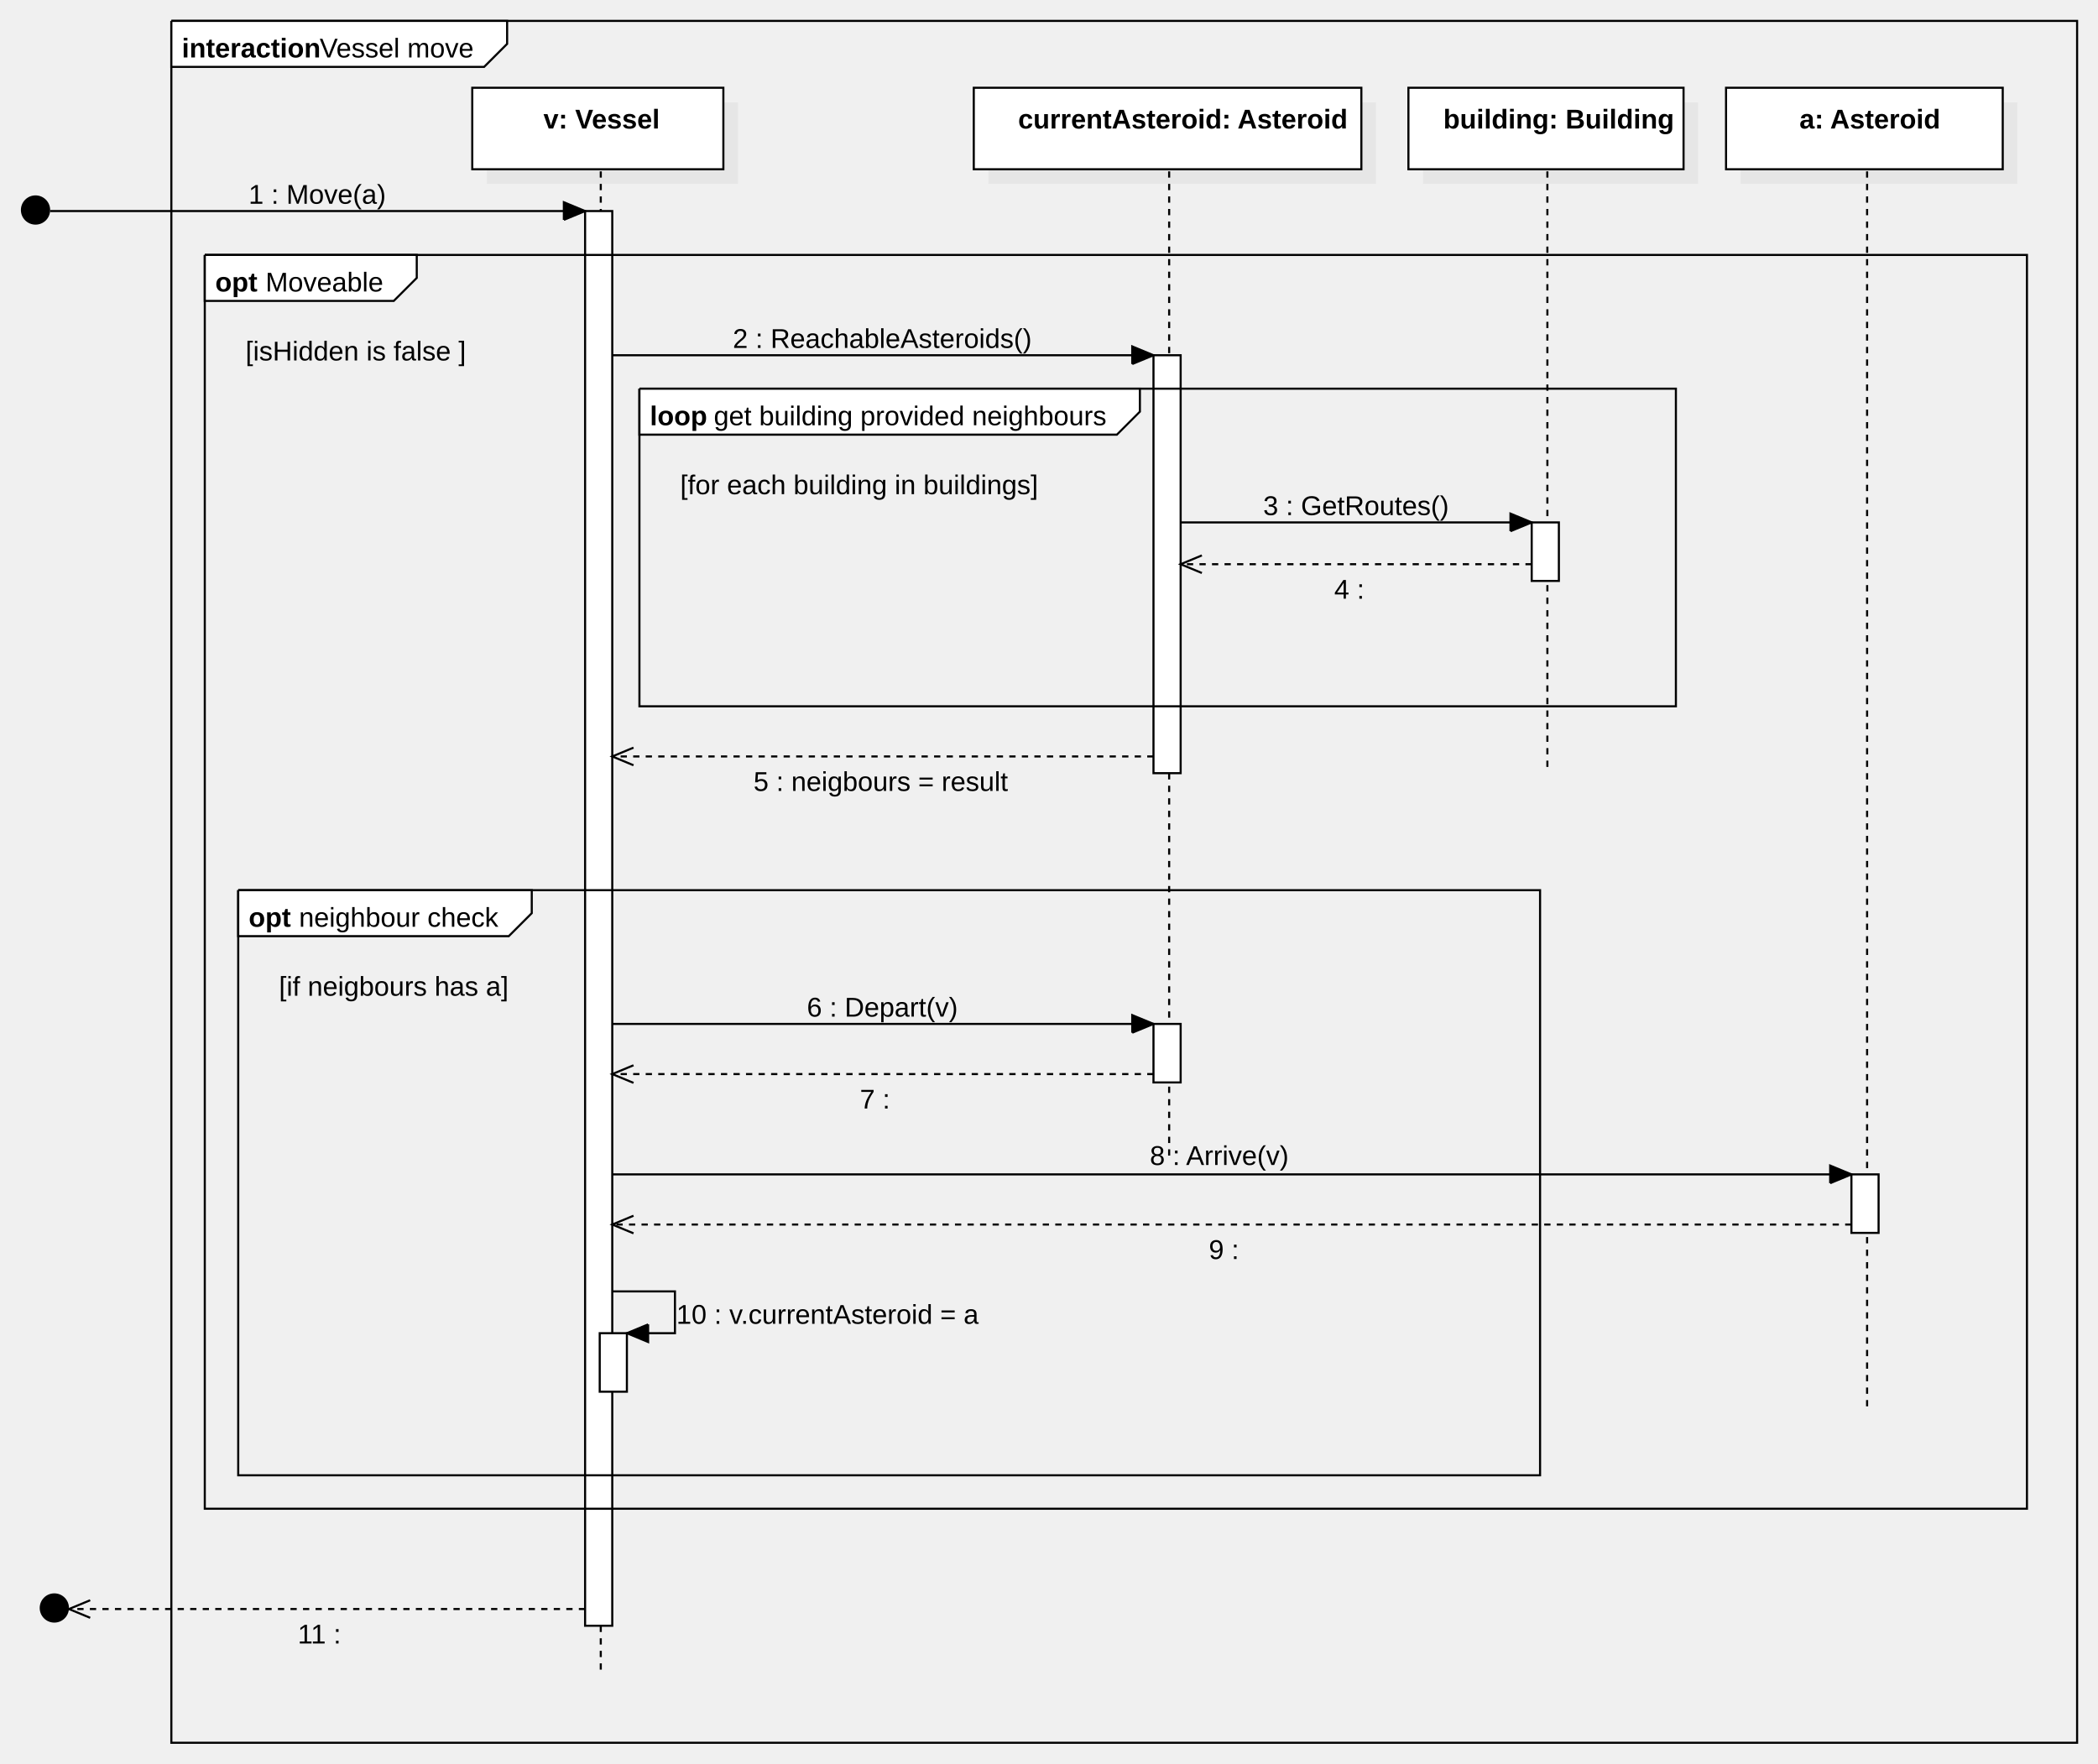
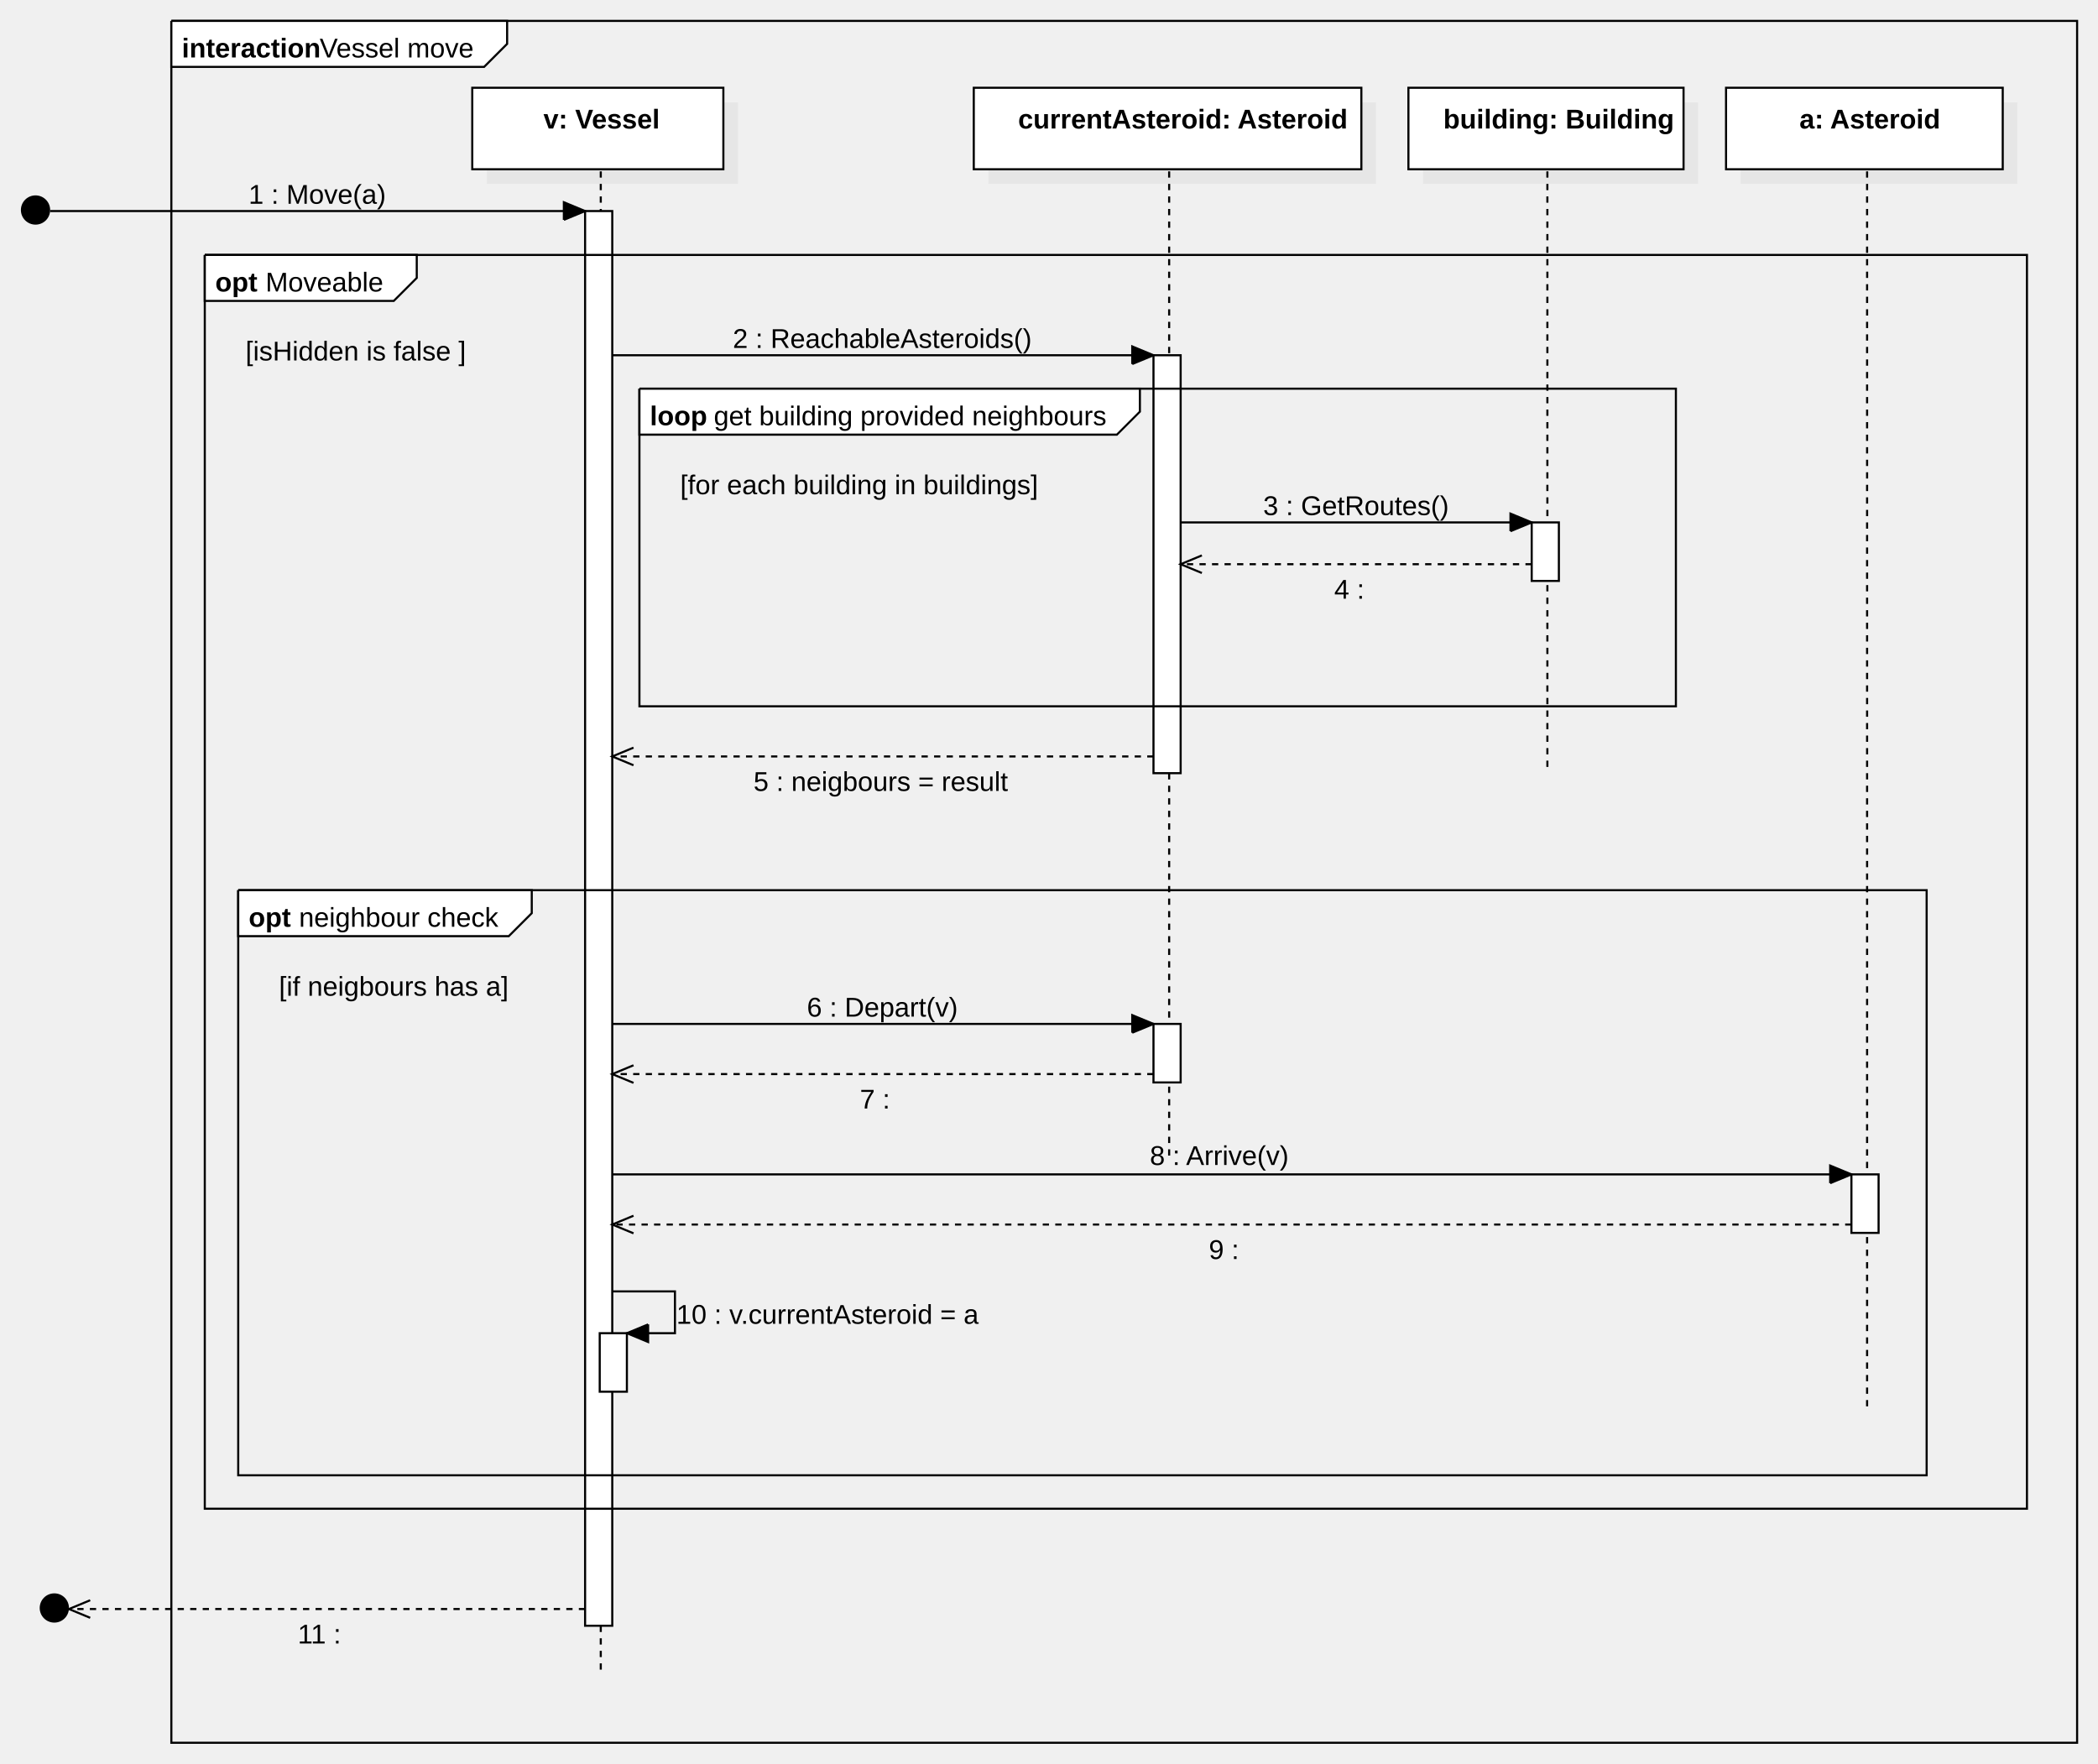
<svg xmlns="http://www.w3.org/2000/svg" version="1.1" width="1004" height="844">
  <defs />
  <g>
    <g transform="translate(-30,2) scale(1,1)">
      <path fill="none" stroke="#000000" d="M 112 8 L 1024 8 L 1024 832 L 112 832 L 112 8" stroke-miterlimit="10" />
    </g>
    <g transform="translate(-30,2) scale(1,1)">
      <path fill="#ffffff" stroke="none" d="M 112 8 L 112 30 L 261.682 30 L 272.682 19 L 272.682 8 L 112 8" />
    </g>
    <g transform="translate(-30,2) scale(1,1)">
      <path fill="none" stroke="#000000" d="M 112 8 L 112 30 L 261.682 30 L 272.682 19 L 272.682 8 L 112 8 L 112 8" stroke-miterlimit="10" />
    </g>
    <g transform="translate(-30,2) scale(1,1)">
      <g>
        <path fill="none" stroke="none" />
        <text fill="#000000" stroke="none" font-family="Arial" font-size="13px" font-style="normal" font-weight="normal" text-decoration="none" x="182.979" y="25.5">Vessel move</text>
      </g>
    </g>
    <g transform="translate(-30,2) scale(1,1)">
      <g>
        <path fill="none" stroke="none" />
        <text fill="#000000" stroke="none" font-family="Arial" font-size="13px" font-style="normal" font-weight="bold" text-decoration="none" x="117" y="25.5">interaction</text>
      </g>
    </g>
    <g transform="translate(-30,2) scale(1,1)">
      <rect fill="#C0C0C0" stroke="none" x="263" y="47" width="120.163" height="39" opacity="0.2" />
    </g>
    <g transform="translate(-30,2) scale(1,1)">
      <rect fill="#ffffff" stroke="none" x="256" y="40" width="120.163" height="39" />
    </g>
    <g transform="translate(-30,2) scale(1,1)">
      <path fill="none" stroke="#000000" d="M 256 40 L 376.163 40 L 376.163 79 L 256 79 L 256 40 Z Z" stroke-miterlimit="10" />
    </g>
    <g transform="translate(-30,2) scale(1,1)">
      <g>
        <path fill="none" stroke="none" />
        <text fill="#000000" stroke="none" font-family="Arial" font-size="13px" font-style="normal" font-weight="bold" text-decoration="none" x="290.069" y="59.5">v: Vessel</text>
      </g>
    </g>
    <g transform="translate(-30,2) scale(1,1)">
      <path fill="none" stroke="#000000" d="M 317.5 80 L 317.5 798" stroke-miterlimit="10" stroke-dasharray="3" />
    </g>
    <g transform="translate(-30,2) scale(1,1)">
      <rect fill="#C0C0C0" stroke="none" x="503" y="47" width="185.48" height="39" opacity="0.2" />
    </g>
    <g transform="translate(-30,2) scale(1,1)">
      <rect fill="#ffffff" stroke="none" x="496" y="40" width="185.48" height="39" />
    </g>
    <g transform="translate(-30,2) scale(1,1)">
      <path fill="none" stroke="#000000" d="M 496 40 L 681.48 40 L 681.48 79 L 496 79 L 496 40 Z Z" stroke-miterlimit="10" />
    </g>
    <g transform="translate(-30,2) scale(1,1)">
      <g>
        <path fill="none" stroke="none" />
        <text fill="#000000" stroke="none" font-family="Arial" font-size="13px" font-style="normal" font-weight="bold" text-decoration="none" x="517.208" y="59.5">currentAsteroid: Asteroid</text>
      </g>
    </g>
    <g transform="translate(-30,2) scale(1,1)">
      <path fill="none" stroke="#000000" d="M 589.5 80 L 589.5 554" stroke-miterlimit="10" stroke-dasharray="3" />
    </g>
    <g transform="translate(-30,2) scale(1,1)">
      <rect fill="#C0C0C0" stroke="none" x="863" y="47" width="132.407" height="39" opacity="0.2" />
    </g>
    <g transform="translate(-30,2) scale(1,1)">
      <rect fill="#ffffff" stroke="none" x="856" y="40" width="132.407" height="39" />
    </g>
    <g transform="translate(-30,2) scale(1,1)">
      <path fill="none" stroke="#000000" d="M 856 40 L 988.407 40 L 988.407 79 L 856 79 L 856 40 Z Z" stroke-miterlimit="10" />
    </g>
    <g transform="translate(-30,2) scale(1,1)">
      <g>
        <path fill="none" stroke="none" />
        <text fill="#000000" stroke="none" font-family="Arial" font-size="13px" font-style="normal" font-weight="bold" text-decoration="none" x="891.132" y="59.5">a: Asteroid</text>
      </g>
    </g>
    <g transform="translate(-30,2) scale(1,1)">
      <path fill="none" stroke="#000000" d="M 923.5 80 L 923.5 674" stroke-miterlimit="10" stroke-dasharray="3" />
    </g>
    <g transform="translate(-30,2) scale(1,1)">
      <path fill="#000000" stroke="none" d="M 40 98.5 C 40 94.634 43.134 91.5 47 91.5 C 50.866 91.5 54 94.634 54 98.5 C 54 102.366 50.866 105.5 47 105.5 C 43.134 105.5 40 102.366 40 98.5 Z" />
    </g>
    <g transform="translate(-30,2) scale(1,1)">
      <path fill="#000000" stroke="none" d="M 49 767.5 C 49 763.634 52.134 760.5 56 760.5 C 59.866 760.5 63 763.634 63 767.5 C 63 771.366 59.866 774.5 56 774.5 C 52.134 774.5 49 771.366 49 767.5 Z" />
    </g>
    <g transform="translate(-30,2) scale(1,1)">
      <rect fill="#C0C0C0" stroke="none" x="711" y="47" width="131.665" height="39" opacity="0.2" />
    </g>
    <g transform="translate(-30,2) scale(1,1)">
      <rect fill="#ffffff" stroke="none" x="704" y="40" width="131.665" height="39" />
    </g>
    <g transform="translate(-30,2) scale(1,1)">
      <path fill="none" stroke="#000000" d="M 704 40 L 835.665 40 L 835.665 79 L 704 79 L 704 40 Z Z" stroke-miterlimit="10" />
    </g>
    <g transform="translate(-30,2) scale(1,1)">
      <g>
        <path fill="none" stroke="none" />
        <text fill="#000000" stroke="none" font-family="Arial" font-size="13px" font-style="normal" font-weight="bold" text-decoration="none" x="720.686" y="59.5">building: Building</text>
      </g>
    </g>
    <g transform="translate(-30,2) scale(1,1)">
      <path fill="none" stroke="#000000" d="M 770.5 80 L 770.5 368" stroke-miterlimit="10" stroke-dasharray="3" />
    </g>
    <g transform="translate(-30,2) scale(1,1)">
      <path fill="none" stroke="#000000" d="M 54 99 L 310 99" stroke-miterlimit="10" />
    </g>
    <g transform="translate(-30,2) scale(1,1)">
      <path fill="#000000" stroke="none" d="M 299.837 103.21 L 310 99 L 299.837 94.79" />
    </g>
    <g transform="translate(-30,2) scale(1,1)">
      <path fill="none" stroke="#000000" d="M 299.837 103.21 L 310 99 L 299.837 94.79 L 299.837 103.21" stroke-miterlimit="10" />
    </g>
    <g transform="translate(-30,2) scale(1,1)">
      <g>
        <path fill="none" stroke="none" />
        <text fill="#000000" stroke="none" font-family="Arial" font-size="13px" font-style="normal" font-weight="normal" text-decoration="none" x="148.957" y="95.5">1 : Move(a)</text>
      </g>
    </g>
    <g transform="translate(-30,2) scale(1,1)">
      <rect fill="#ffffff" stroke="none" x="310" y="99" width="13" height="677" />
    </g>
    <g transform="translate(-30,2) scale(1,1)">
      <path fill="none" stroke="#000000" d="M 310 99 L 323 99 L 323 776 L 310 776 L 310 99 Z Z" stroke-miterlimit="10" />
    </g>
    <g transform="translate(-30,2) scale(1,1)">
      <path fill="none" stroke="#000000" d="M 323 168 L 582 168" stroke-miterlimit="10" />
    </g>
    <g transform="translate(-30,2) scale(1,1)">
      <path fill="#000000" stroke="none" d="M 571.837 172.21 L 582 168 L 571.837 163.79" />
    </g>
    <g transform="translate(-30,2) scale(1,1)">
      <path fill="none" stroke="#000000" d="M 571.837 172.21 L 582 168 L 571.837 163.79 L 571.837 172.21" stroke-miterlimit="10" />
    </g>
    <g transform="translate(-30,2) scale(1,1)">
      <g>
        <path fill="none" stroke="none" />
        <text fill="#000000" stroke="none" font-family="Arial" font-size="13px" font-style="normal" font-weight="normal" text-decoration="none" x="380.68" y="164.5">2 : ReachableAsteroids()</text>
      </g>
    </g>
    <g transform="translate(-30,2) scale(1,1)">
      <rect fill="#ffffff" stroke="none" x="582" y="168" width="13" height="200" />
    </g>
    <g transform="translate(-30,2) scale(1,1)">
      <path fill="none" stroke="#000000" d="M 582 168 L 595 168 L 595 368 L 582 368 L 582 168 Z Z" stroke-miterlimit="10" />
    </g>
    <g transform="translate(-30,2) scale(1,1)">
      <path fill="none" stroke="#000000" d="M 595 248 L 763 248" stroke-miterlimit="10" />
    </g>
    <g transform="translate(-30,2) scale(1,1)">
      <path fill="#000000" stroke="none" d="M 752.837 252.21 L 763 248 L 752.837 243.79" />
    </g>
    <g transform="translate(-30,2) scale(1,1)">
      <path fill="none" stroke="#000000" d="M 752.837 252.21 L 763 248 L 752.837 243.79 L 752.837 252.21" stroke-miterlimit="10" />
    </g>
    <g transform="translate(-30,2) scale(1,1)">
      <g>
        <path fill="none" stroke="none" />
        <text fill="#000000" stroke="none" font-family="Arial" font-size="13px" font-style="normal" font-weight="normal" text-decoration="none" x="634.5" y="244.5">3 : GetRoutes()</text>
      </g>
    </g>
    <g transform="translate(-30,2) scale(1,1)">
      <rect fill="#ffffff" stroke="none" x="763" y="248" width="13" height="28" />
    </g>
    <g transform="translate(-30,2) scale(1,1)">
      <path fill="none" stroke="#000000" d="M 763 248 L 776 248 L 776 276 L 763 276 L 763 248 Z Z" stroke-miterlimit="10" />
    </g>
    <g transform="translate(-30,2) scale(1,1)">
      <path fill="none" stroke="#000000" d="M 763 268 L 595 268" stroke-miterlimit="10" stroke-dasharray="3" />
    </g>
    <g transform="translate(-30,2) scale(1,1)">
      <path fill="none" stroke="#000000" d="M 605.163 263.79 L 595 268 L 605.163 272.21" stroke-miterlimit="10" />
    </g>
    <g transform="translate(-30,2) scale(1,1)">
      <g>
        <path fill="none" stroke="none" />
        <text fill="#000000" stroke="none" font-family="Arial" font-size="13px" font-style="normal" font-weight="normal" text-decoration="none" x="668.49" y="284.5">4 : </text>
      </g>
    </g>
    <g transform="translate(-30,2) scale(1,1)">
      <path fill="none" stroke="#000000" d="M 582 360 L 323 360" stroke-miterlimit="10" stroke-dasharray="3" />
    </g>
    <g transform="translate(-30,2) scale(1,1)">
      <path fill="none" stroke="#000000" d="M 333.163 355.79 L 323 360 L 333.163 364.21" stroke-miterlimit="10" />
    </g>
    <g transform="translate(-30,2) scale(1,1)">
      <g>
        <path fill="none" stroke="none" />
        <text fill="#000000" stroke="none" font-family="Arial" font-size="13px" font-style="normal" font-weight="normal" text-decoration="none" x="390.595" y="376.5">5 : neigbours = result</text>
      </g>
    </g>
    <g transform="translate(-30,2) scale(1,1)">
      <path fill="none" stroke="#000000" d="M 323 488 L 582 488" stroke-miterlimit="10" />
    </g>
    <g transform="translate(-30,2) scale(1,1)">
      <path fill="#000000" stroke="none" d="M 571.837 492.21 L 582 488 L 571.837 483.79" />
    </g>
    <g transform="translate(-30,2) scale(1,1)">
      <path fill="none" stroke="#000000" d="M 571.837 492.21 L 582 488 L 571.837 483.79 L 571.837 492.21" stroke-miterlimit="10" />
    </g>
    <g transform="translate(-30,2) scale(1,1)">
      <g>
        <path fill="none" stroke="none" />
        <text fill="#000000" stroke="none" font-family="Arial" font-size="13px" font-style="normal" font-weight="normal" text-decoration="none" x="416.139" y="484.5">6 : Depart(v)</text>
      </g>
    </g>
    <g transform="translate(-30,2) scale(1,1)">
      <rect fill="#ffffff" stroke="none" x="582" y="488" width="13" height="28" />
    </g>
    <g transform="translate(-30,2) scale(1,1)">
      <path fill="none" stroke="#000000" d="M 582 488 L 595 488 L 595 516 L 582 516 L 582 488 Z Z" stroke-miterlimit="10" />
    </g>
    <g transform="translate(-30,2) scale(1,1)">
      <path fill="none" stroke="#000000" d="M 582 512 L 323 512" stroke-miterlimit="10" stroke-dasharray="3" />
    </g>
    <g transform="translate(-30,2) scale(1,1)">
      <path fill="none" stroke="#000000" d="M 333.163 507.79 L 323 512 L 333.163 516.21" stroke-miterlimit="10" />
    </g>
    <g transform="translate(-30,2) scale(1,1)">
      <g>
        <path fill="none" stroke="none" />
        <text fill="#000000" stroke="none" font-family="Arial" font-size="13px" font-style="normal" font-weight="normal" text-decoration="none" x="441.49" y="528.5">7 : </text>
      </g>
    </g>
    <g transform="translate(-30,2) scale(1,1)">
      <path fill="none" stroke="#000000" d="M 323 560 L 916 560" stroke-miterlimit="10" />
    </g>
    <g transform="translate(-30,2) scale(1,1)">
      <path fill="#000000" stroke="none" d="M 905.837 564.21 L 916 560 L 905.837 555.79" />
    </g>
    <g transform="translate(-30,2) scale(1,1)">
      <path fill="none" stroke="#000000" d="M 905.837 564.21 L 916 560 L 905.837 555.79 L 905.837 564.21" stroke-miterlimit="10" />
    </g>
    <g transform="translate(-30,2) scale(1,1)">
      <g>
        <path fill="none" stroke="none" />
        <text fill="#000000" stroke="none" font-family="Arial" font-size="13px" font-style="normal" font-weight="normal" text-decoration="none" x="580.263" y="555.5">8 : Arrive(v)</text>
      </g>
    </g>
    <g transform="translate(-30,2) scale(1,1)">
      <rect fill="#ffffff" stroke="none" x="916" y="560" width="13" height="28" />
    </g>
    <g transform="translate(-30,2) scale(1,1)">
      <path fill="none" stroke="#000000" d="M 916 560 L 929 560 L 929 588 L 916 588 L 916 560 Z Z" stroke-miterlimit="10" />
    </g>
    <g transform="translate(-30,2) scale(1,1)">
      <path fill="none" stroke="#000000" d="M 916 584 L 323 584" stroke-miterlimit="10" stroke-dasharray="3" />
    </g>
    <g transform="translate(-30,2) scale(1,1)">
      <path fill="none" stroke="#000000" d="M 333.163 579.79 L 323 584 L 333.163 588.21" stroke-miterlimit="10" />
    </g>
    <g transform="translate(-30,2) scale(1,1)">
      <g>
        <path fill="none" stroke="none" />
        <text fill="#000000" stroke="none" font-family="Arial" font-size="13px" font-style="normal" font-weight="normal" text-decoration="none" x="608.49" y="600.5">9 : </text>
      </g>
    </g>
    <g transform="translate(-30,2) scale(1,1)">
      <path fill="none" stroke="#000000" d="M 323 616 L 353 616 L 353 636 L 330 636" stroke-miterlimit="10" />
    </g>
    <g transform="translate(-30,2) scale(1,1)">
      <path fill="#000000" stroke="none" d="M 340.163 631.79 L 330 636 L 340.163 640.21" />
    </g>
    <g transform="translate(-30,2) scale(1,1)">
      <path fill="none" stroke="#000000" d="M 340.163 631.79 L 330 636 L 340.163 640.21 L 340.163 631.79" stroke-miterlimit="10" />
    </g>
    <g transform="translate(-30,2) scale(1,1)">
      <g>
        <path fill="none" stroke="none" />
        <text fill="#000000" stroke="none" font-family="Arial" font-size="13px" font-style="normal" font-weight="normal" text-decoration="none" x="353.697" y="631.5">10 : v.currentAsteroid = a</text>
      </g>
    </g>
    <g transform="translate(-30,2) scale(1,1)">
      <rect fill="#ffffff" stroke="none" x="317" y="636" width="13" height="28" />
    </g>
    <g transform="translate(-30,2) scale(1,1)">
      <path fill="none" stroke="#000000" d="M 317 636 L 330 636 L 330 664 L 317 664 L 317 636 Z Z" stroke-miterlimit="10" />
    </g>
    <g transform="translate(-30,2) scale(1,1)">
      <path fill="none" stroke="#000000" d="M 310 768 L 63 768" stroke-miterlimit="10" stroke-dasharray="3" />
    </g>
    <g transform="translate(-30,2) scale(1,1)">
      <path fill="none" stroke="#000000" d="M 73.163 763.79 L 63 768 L 73.163 772.21" stroke-miterlimit="10" />
    </g>
    <g transform="translate(-30,2) scale(1,1)">
      <g>
        <path fill="none" stroke="none" />
        <text fill="#000000" stroke="none" font-family="Arial" font-size="13px" font-style="normal" font-weight="normal" text-decoration="none" x="172.49" y="784.5">11 : </text>
      </g>
    </g>
    <g transform="translate(-30,2) scale(1,1)">
      <path fill="none" stroke="#000000" d="M 128 120 L 1000 120 L 1000 720 L 128 720 L 128 120" stroke-miterlimit="10" />
    </g>
    <g transform="translate(-30,2) scale(1,1)">
      <path fill="#ffffff" stroke="none" d="M 128 120 L 128 142 L 218.439 142 L 229.439 131 L 229.439 120 L 128 120" />
    </g>
    <g transform="translate(-30,2) scale(1,1)">
      <path fill="none" stroke="#000000" d="M 128 120 L 128 142 L 218.439 142 L 229.439 131 L 229.439 120 L 128 120 L 128 120" stroke-miterlimit="10" />
    </g>
    <g transform="translate(-30,2) scale(1,1)">
      <g>
        <path fill="none" stroke="none" />
        <text fill="#000000" stroke="none" font-family="Arial" font-size="13px" font-style="normal" font-weight="normal" text-decoration="none" x="157.072" y="137.5">Moveable</text>
      </g>
    </g>
    <g transform="translate(-30,2) scale(1,1)">
      <g>
        <path fill="none" stroke="none" />
        <text fill="#000000" stroke="none" font-family="Arial" font-size="13px" font-style="normal" font-weight="bold" text-decoration="none" x="133" y="137.5">opt</text>
      </g>
    </g>
    <g transform="translate(-30,2) scale(1,1)">
      <g>
        <path fill="none" stroke="none" />
        <text fill="#000000" stroke="none" font-family="Arial" font-size="13px" font-style="normal" font-weight="normal" text-decoration="none" x="147.5" y="170.5">[isHidden is false ]</text>
      </g>
    </g>
    <g transform="translate(-30,2) scale(1,1)">
-       <path fill="none" stroke="#000000" d="M 144 424 L 767 424 L 767 704 L 144 704 L 144 424" stroke-miterlimit="10" />
+       <path fill="none" stroke="#000000" d="M 144 424 L 952 424 L 952 704 L 144 704 L 144 424" stroke-miterlimit="10" />
    </g>
    <g transform="translate(-30,2) scale(1,1)">
      <path fill="#ffffff" stroke="none" d="M 144 424 L 144 446 L 273.471 446 L 284.471 435 L 284.471 424 L 144 424" />
    </g>
    <g transform="translate(-30,2) scale(1,1)">
      <path fill="none" stroke="#000000" d="M 144 424 L 144 446 L 273.471 446 L 284.471 435 L 284.471 424 L 144 424 L 144 424" stroke-miterlimit="10" />
    </g>
    <g transform="translate(-30,2) scale(1,1)">
      <g>
        <path fill="none" stroke="none" />
        <text fill="#000000" stroke="none" font-family="Arial" font-size="13px" font-style="normal" font-weight="normal" text-decoration="none" x="173.072" y="441.5">neighbour check</text>
      </g>
    </g>
    <g transform="translate(-30,2) scale(1,1)">
      <g>
        <path fill="none" stroke="none" />
        <text fill="#000000" stroke="none" font-family="Arial" font-size="13px" font-style="normal" font-weight="bold" text-decoration="none" x="149" y="441.5">opt</text>
      </g>
    </g>
    <g transform="translate(-30,2) scale(1,1)">
      <g>
        <path fill="none" stroke="none" />
        <text fill="#000000" stroke="none" font-family="Arial" font-size="13px" font-style="normal" font-weight="normal" text-decoration="none" x="163.5" y="474.5">[if neigbours has a]</text>
      </g>
    </g>
    <g transform="translate(-30,2) scale(1,1)">
      <path fill="none" stroke="#000000" d="M 336 184 L 832 184 L 832 336 L 336 336 L 336 184" stroke-miterlimit="10" />
    </g>
    <g transform="translate(-30,2) scale(1,1)">
      <path fill="#ffffff" stroke="none" d="M 336 184 L 336 206 L 564.494 206 L 575.494 195 L 575.494 184 L 336 184" />
    </g>
    <g transform="translate(-30,2) scale(1,1)">
      <path fill="none" stroke="#000000" d="M 336 184 L 336 206 L 564.494 206 L 575.494 195 L 575.494 184 L 336 184 L 336 184" stroke-miterlimit="10" />
    </g>
    <g transform="translate(-30,2) scale(1,1)">
      <g>
        <path fill="none" stroke="none" />
        <text fill="#000000" stroke="none" font-family="Arial" font-size="13px" font-style="normal" font-weight="normal" text-decoration="none" x="371.578" y="201.5">get building provided neighbours</text>
      </g>
    </g>
    <g transform="translate(-30,2) scale(1,1)">
      <g>
        <path fill="none" stroke="none" />
        <text fill="#000000" stroke="none" font-family="Arial" font-size="13px" font-style="normal" font-weight="bold" text-decoration="none" x="341" y="201.5">loop</text>
      </g>
    </g>
    <g transform="translate(-30,2) scale(1,1)">
      <g>
        <path fill="none" stroke="none" />
        <text fill="#000000" stroke="none" font-family="Arial" font-size="13px" font-style="normal" font-weight="normal" text-decoration="none" x="355.5" y="234.5">[for each  building in buildings]</text>
      </g>
    </g>
  </g>
</svg>
